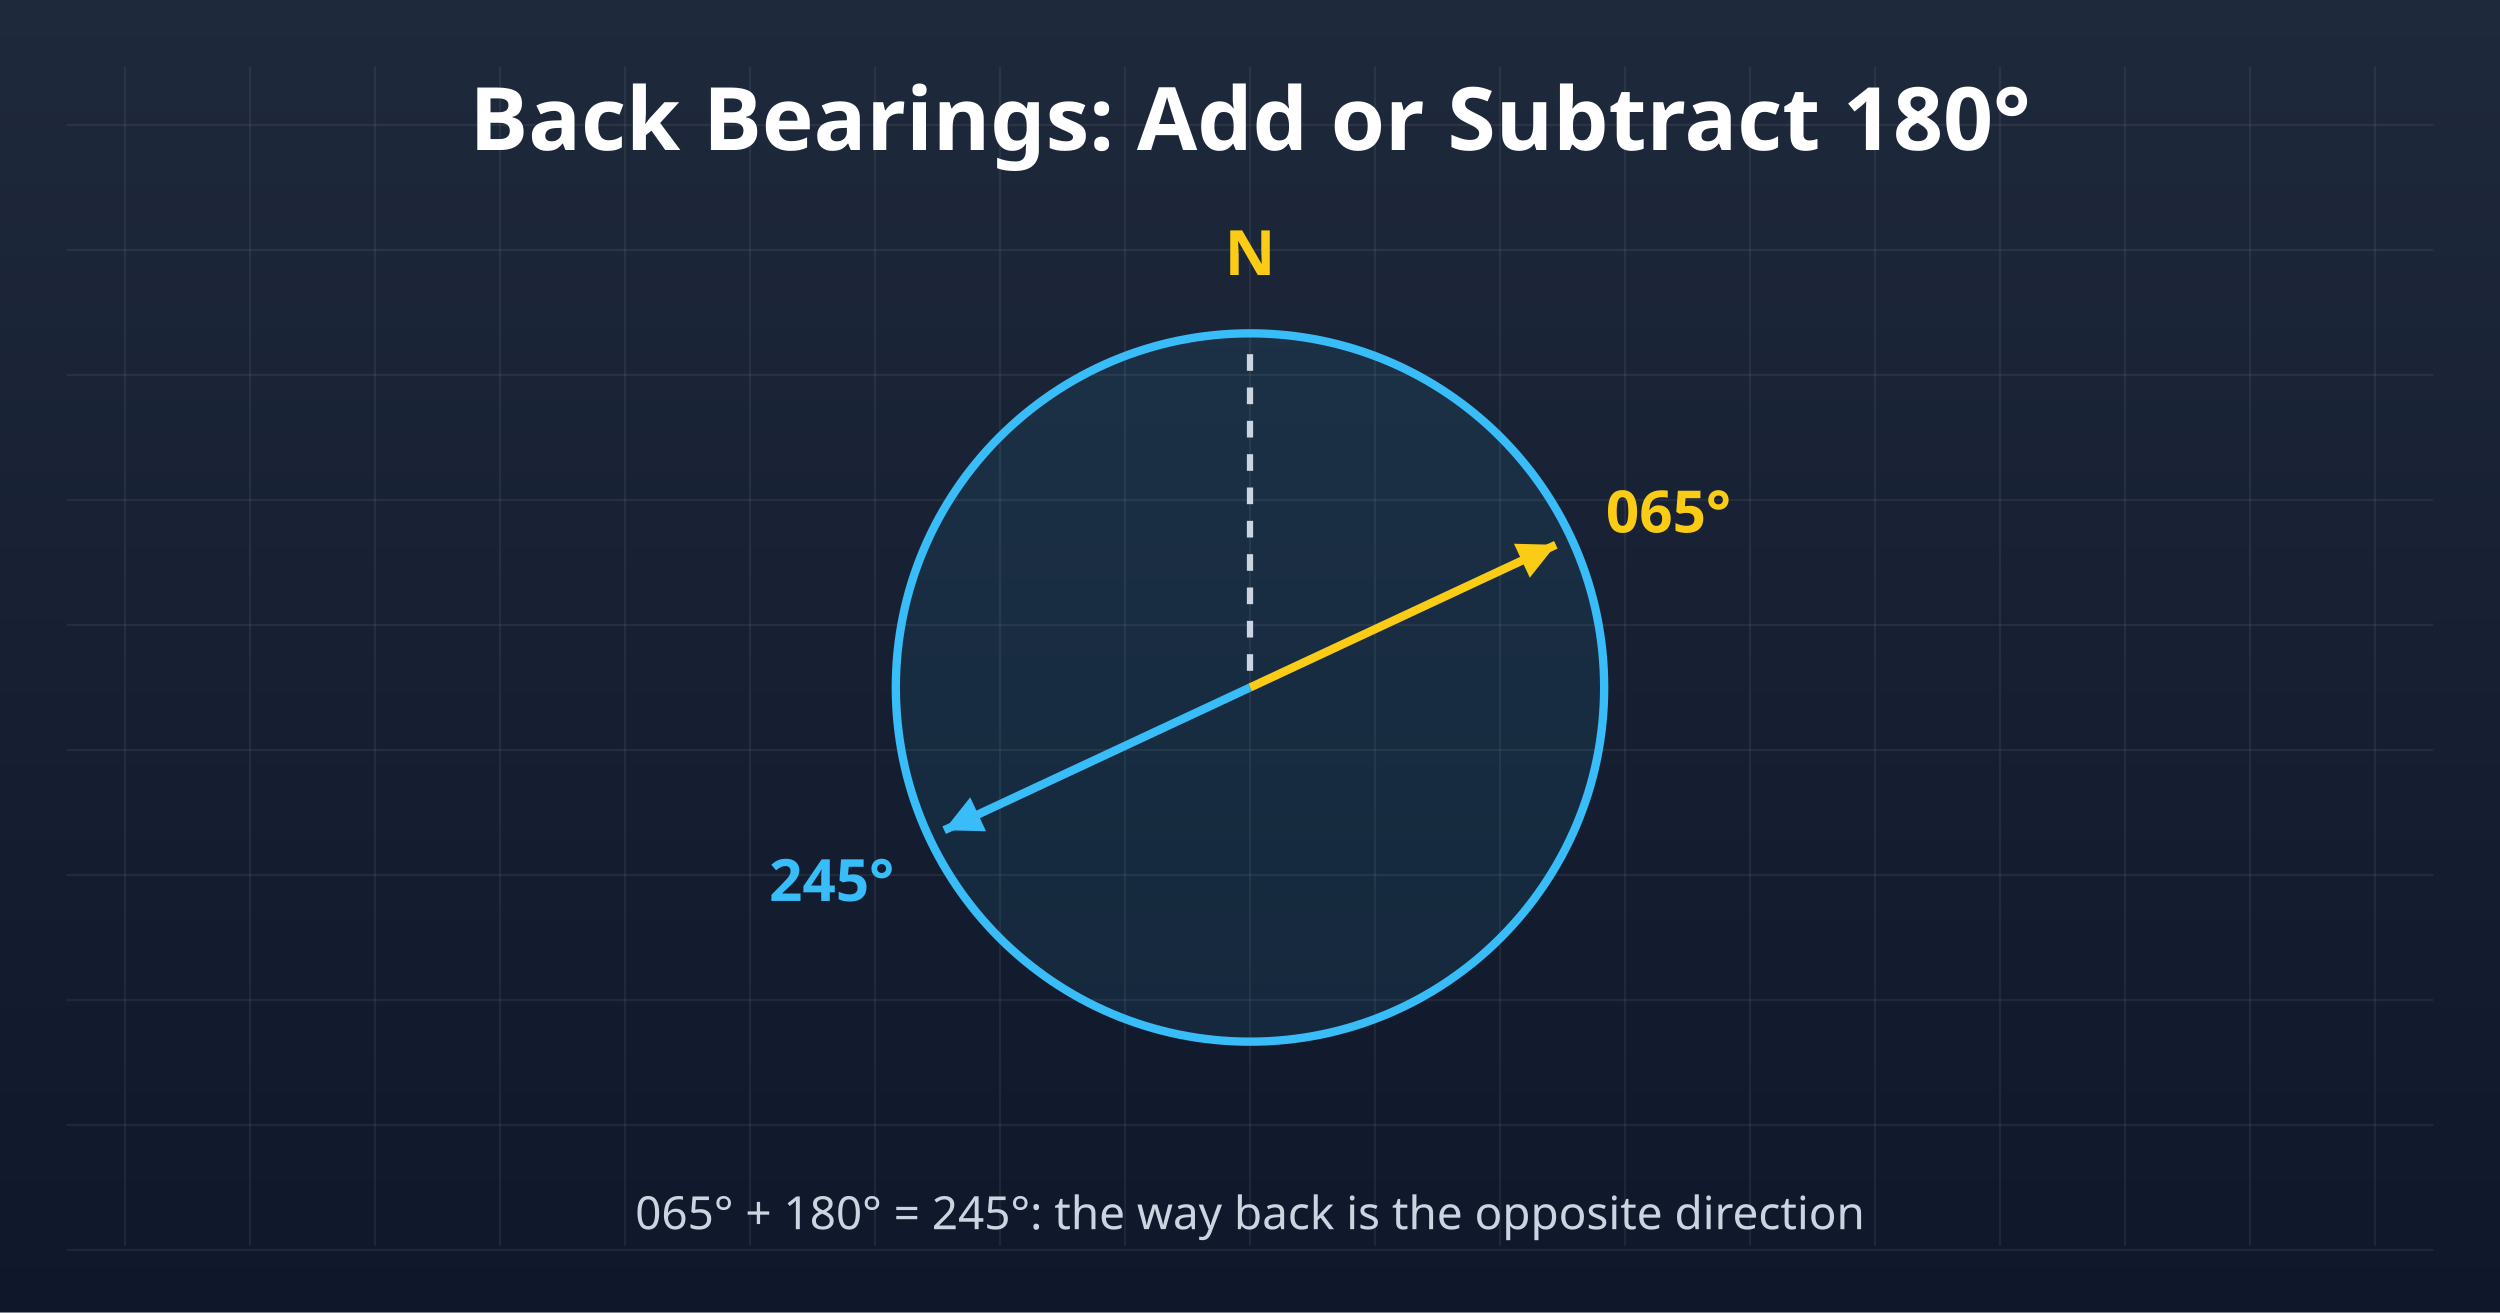
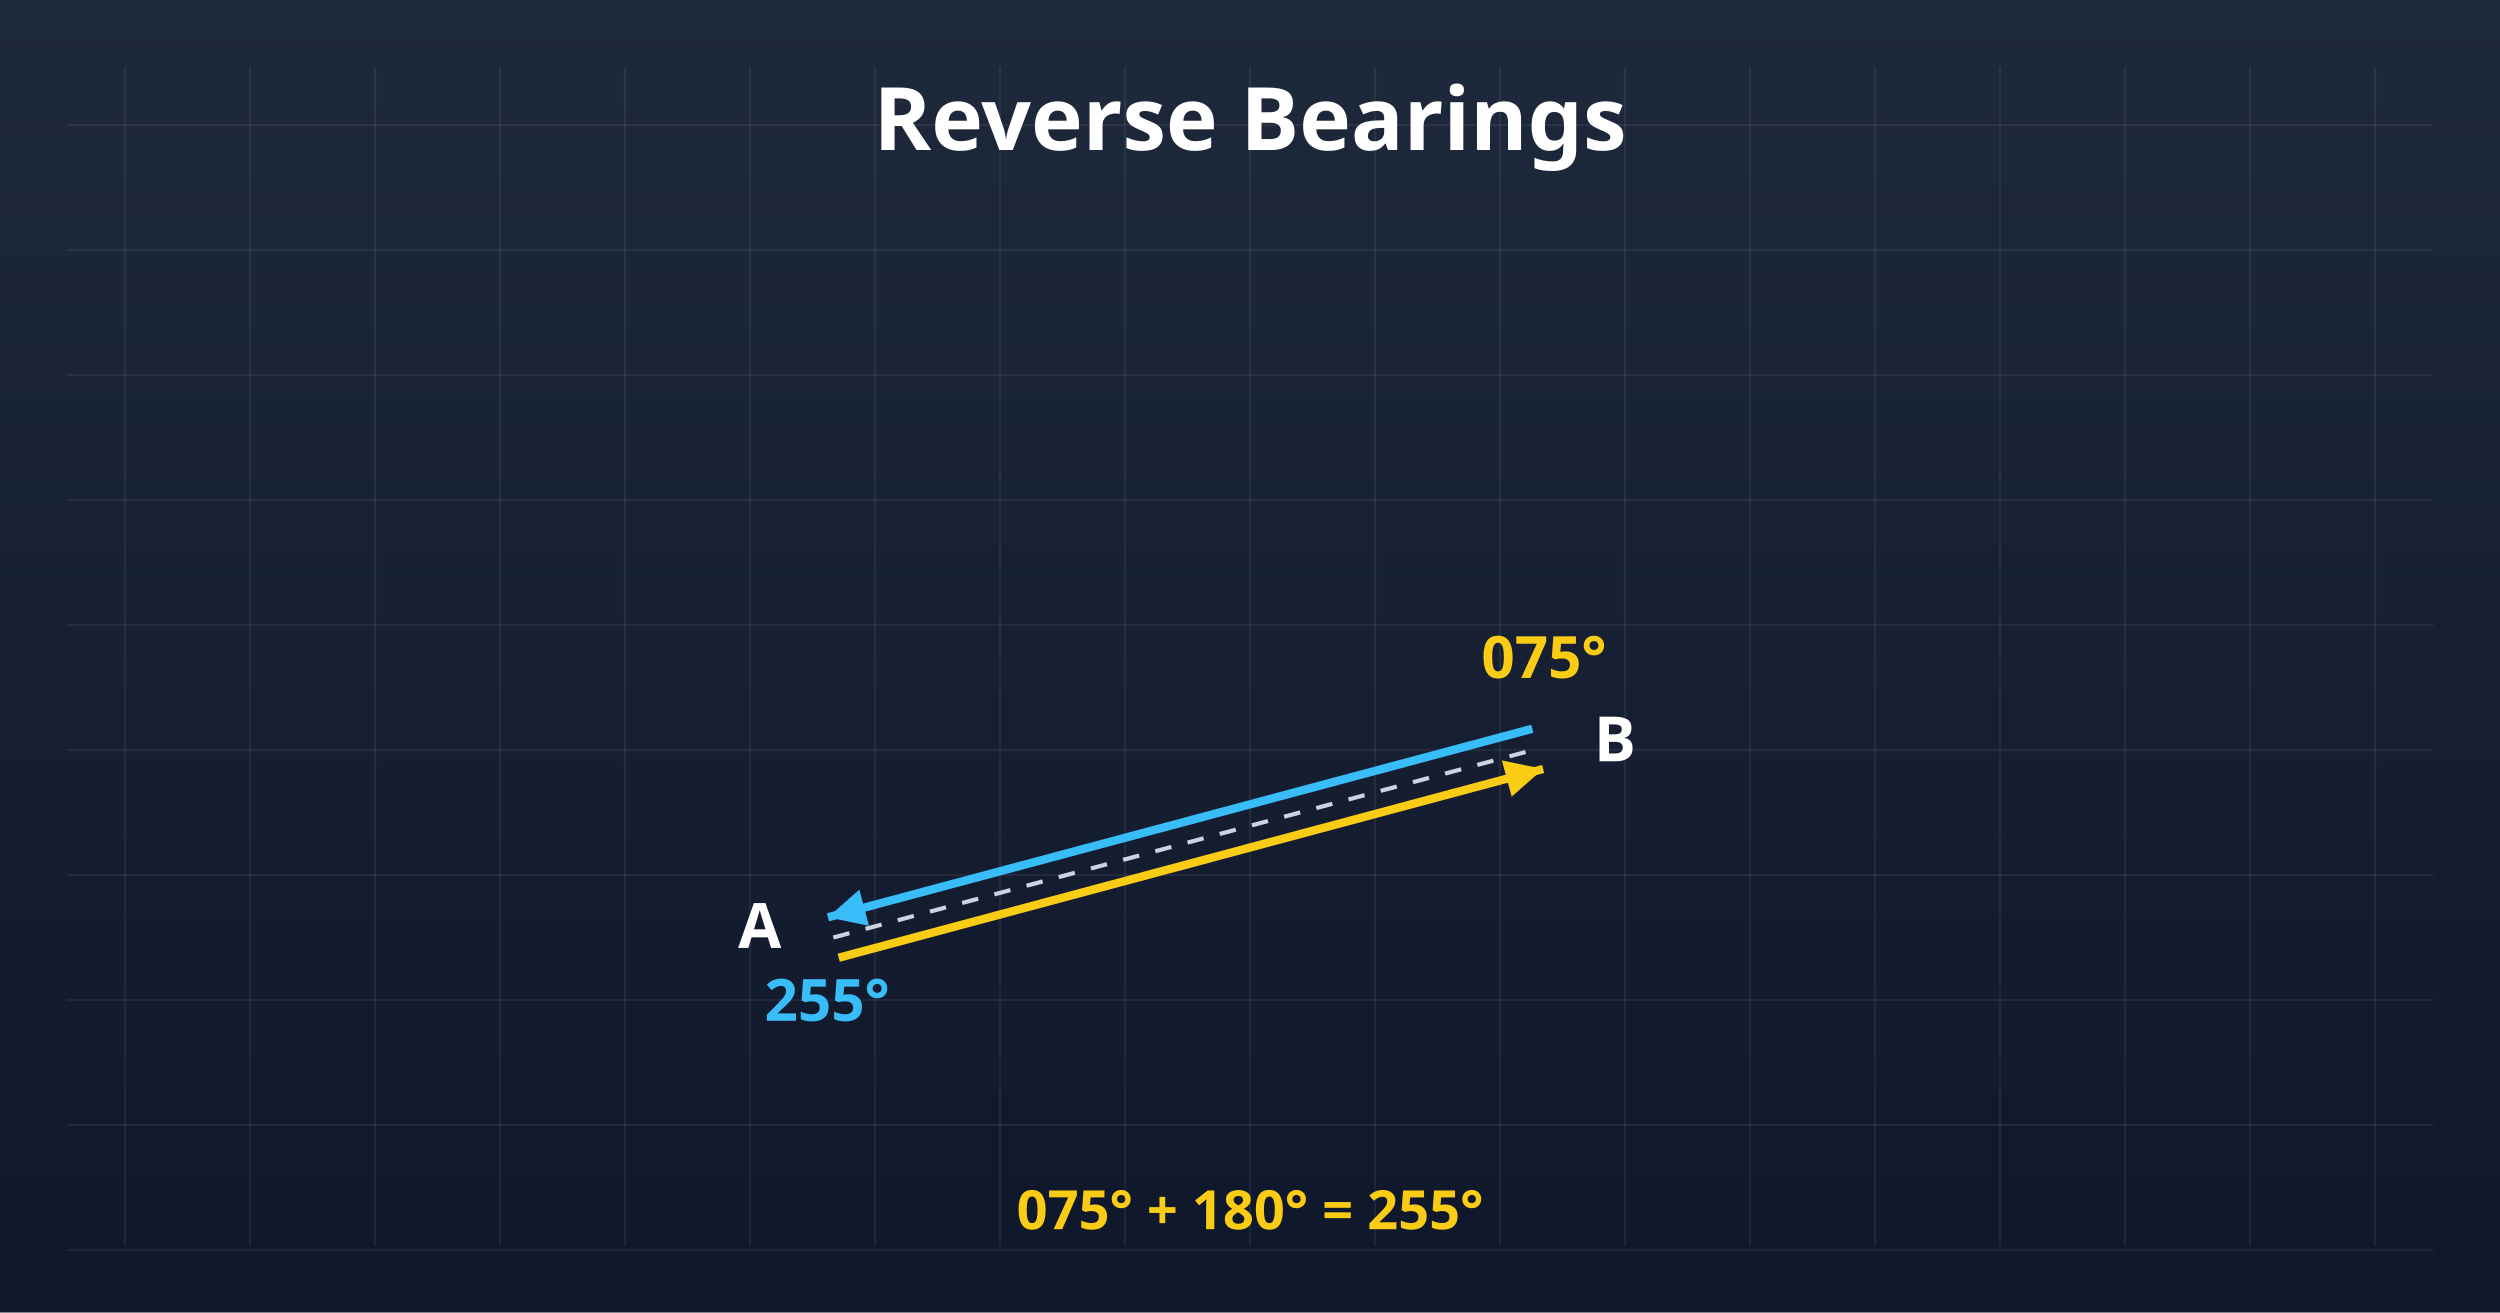
<svg xmlns="http://www.w3.org/2000/svg" width="1200" height="630" viewBox="0 0 1200 630">
  <defs>
    <linearGradient id="bg" x1="0" y1="0" x2="0" y2="1">
      <stop offset="0%" stop-color="#1e293b" />
      <stop offset="100%" stop-color="#0f172a" />
    </linearGradient>
  </defs>
  <rect width="1200" height="630" fill="url(#bg)" />
  <g stroke="#ffffff" stroke-opacity="0.06" stroke-width="1">
    <line x1="60" y1="32" x2="60" y2="598" />
    <line x1="120" y1="32" x2="120" y2="598" />
    <line x1="180" y1="32" x2="180" y2="598" />
    <line x1="240" y1="32" x2="240" y2="598" />
    <line x1="300" y1="32" x2="300" y2="598" />
    <line x1="360" y1="32" x2="360" y2="598" />
    <line x1="420" y1="32" x2="420" y2="598" />
    <line x1="480" y1="32" x2="480" y2="598" />
    <line x1="540" y1="32" x2="540" y2="598" />
    <line x1="600" y1="32" x2="600" y2="598" />
    <line x1="660" y1="32" x2="660" y2="598" />
    <line x1="720" y1="32" x2="720" y2="598" />
    <line x1="780" y1="32" x2="780" y2="598" />
    <line x1="840" y1="32" x2="840" y2="598" />
    <line x1="900" y1="32" x2="900" y2="598" />
    <line x1="960" y1="32" x2="960" y2="598" />
    <line x1="1020" y1="32" x2="1020" y2="598" />
    <line x1="1080" y1="32" x2="1080" y2="598" />
    <line x1="1140" y1="32" x2="1140" y2="598" />
    <line y1="60" x1="32" x2="1168" y2="60" />
    <line y1="120" x1="32" x2="1168" y2="120" />
    <line y1="180" x1="32" x2="1168" y2="180" />
    <line y1="240" x1="32" x2="1168" y2="240" />
    <line y1="300" x1="32" x2="1168" y2="300" />
    <line y1="360" x1="32" x2="1168" y2="360" />
    <line y1="420" x1="32" x2="1168" y2="420" />
    <line y1="480" x1="32" x2="1168" y2="480" />
    <line y1="540" x1="32" x2="1168" y2="540" />
    <line y1="600" x1="32" x2="1168" y2="600" />
  </g>
-   <text x="600" y="72" text-anchor="middle" font-family="system-ui, sans-serif" font-size="42" font-weight="700" fill="#ffffff">Back Bearings: Add or Subtract 180°</text>
-   <circle cx="600" cy="330" r="170" fill="rgba(56,189,248,0.08)" stroke="#38bdf8" stroke-width="4" />
-   <text x="600" y="132" text-anchor="middle" font-family="system-ui, sans-serif" font-size="30" font-weight="600" fill="#facc15">N</text>
-   <line x1="600.0" y1="170.0" x2="600.0" y2="330.0" stroke="#cbd5e1" stroke-width="3" stroke-dasharray="8 8" />
-   <line x1="600.0" y1="330.0" x2="746.8" y2="261.5" stroke="#facc15" stroke-width="4" />
-   <polygon points="746.8,261.5 734.3,277.3 726.7,261.0" fill="#facc15" />
-   <line x1="600.0" y1="330.0" x2="453.2" y2="398.5" stroke="#38bdf8" stroke-width="4" />
-   <polygon points="453.2,398.5 465.7,382.7 473.3,399.0" fill="#38bdf8" />
-   <text x="770.822" y="255.536" text-anchor="start" font-family="system-ui, sans-serif" font-size="28" font-weight="600" fill="#facc15">065°</text>
-   <text x="429.178" y="432.464" text-anchor="end" font-family="system-ui, sans-serif" font-size="28" font-weight="600" fill="#38bdf8">245°</text>
-   <text x="600" y="590" text-anchor="middle" font-family="system-ui, sans-serif" font-size="22" font-weight="400" fill="#cbd5e1">065° + 180° = 245°: the way back is the opposite direction</text>
+   <text x="600" y="72" text-anchor="middle" font-family="system-ui, sans-serif" font-size="42" font-weight="700" fill="#ffffff">Reverse Bearings</text>
+   <line x1="400.0" y1="450.0" x2="738.1" y2="359.4" stroke="#cbd5e1" stroke-width="2" stroke-dasharray="8 8" />
+   <line x1="402.6" y1="459.7" x2="740.7" y2="369.1" stroke="#facc15" stroke-width="4" />
+   <polygon points="740.7,369.1 725.6,382.4 720.9,365.0" fill="#facc15" />
+   <line x1="735.5" y1="349.8" x2="397.4" y2="440.3" stroke="#38bdf8" stroke-width="4" />
+   <polygon points="397.4,440.3 412.5,427.0 417.1,444.4" fill="#38bdf8" />
+   <text x="375" y="455" text-anchor="end" font-family="system-ui, sans-serif" font-size="30" font-weight="600" fill="#ffffff">A</text>
+   <text x="765.074" y="365.413" text-anchor="start" font-family="system-ui, sans-serif" font-size="30" font-weight="600" fill="#ffffff">B</text>
+   <text x="741.074" y="325.413" text-anchor="middle" font-family="system-ui, sans-serif" font-size="28" font-weight="600" fill="#facc15">075°</text>
+   <text x="397" y="490" text-anchor="middle" font-family="system-ui, sans-serif" font-size="28" font-weight="600" fill="#38bdf8">255°</text>
+   <text x="600" y="590" text-anchor="middle" font-family="system-ui, sans-serif" font-size="26" font-weight="600" fill="#facc15">075° + 180° = 255°</text>
</svg>
